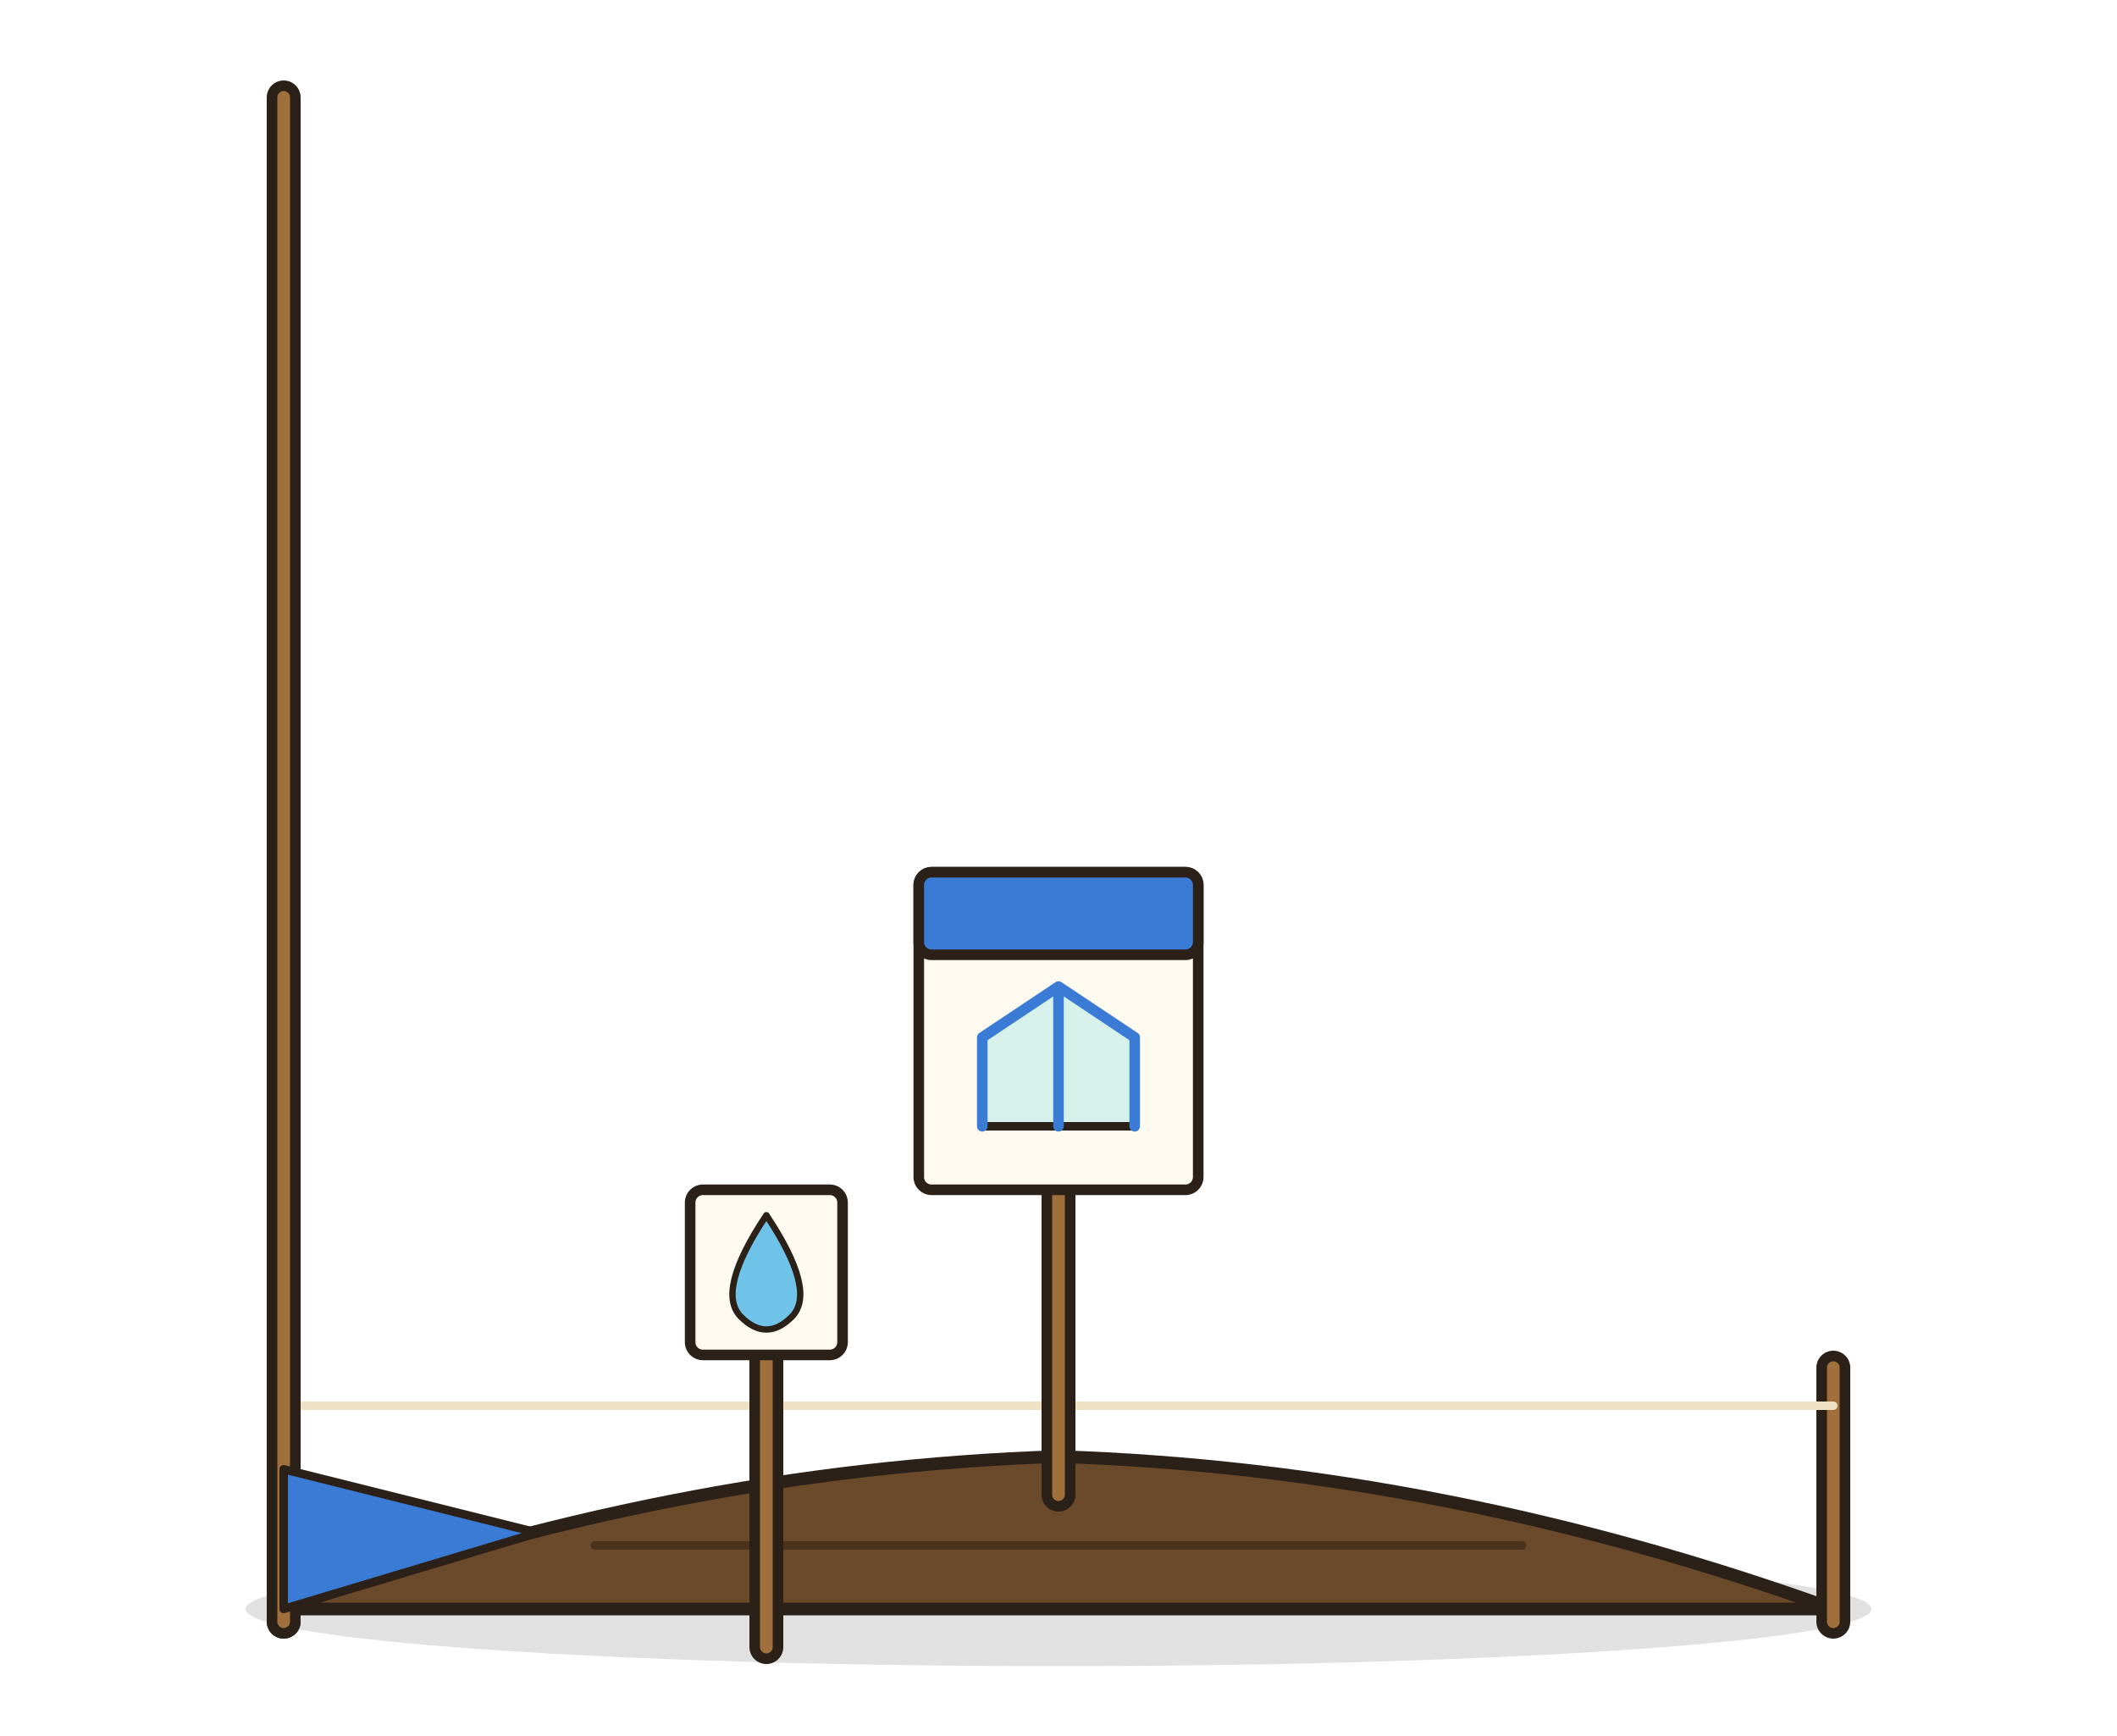
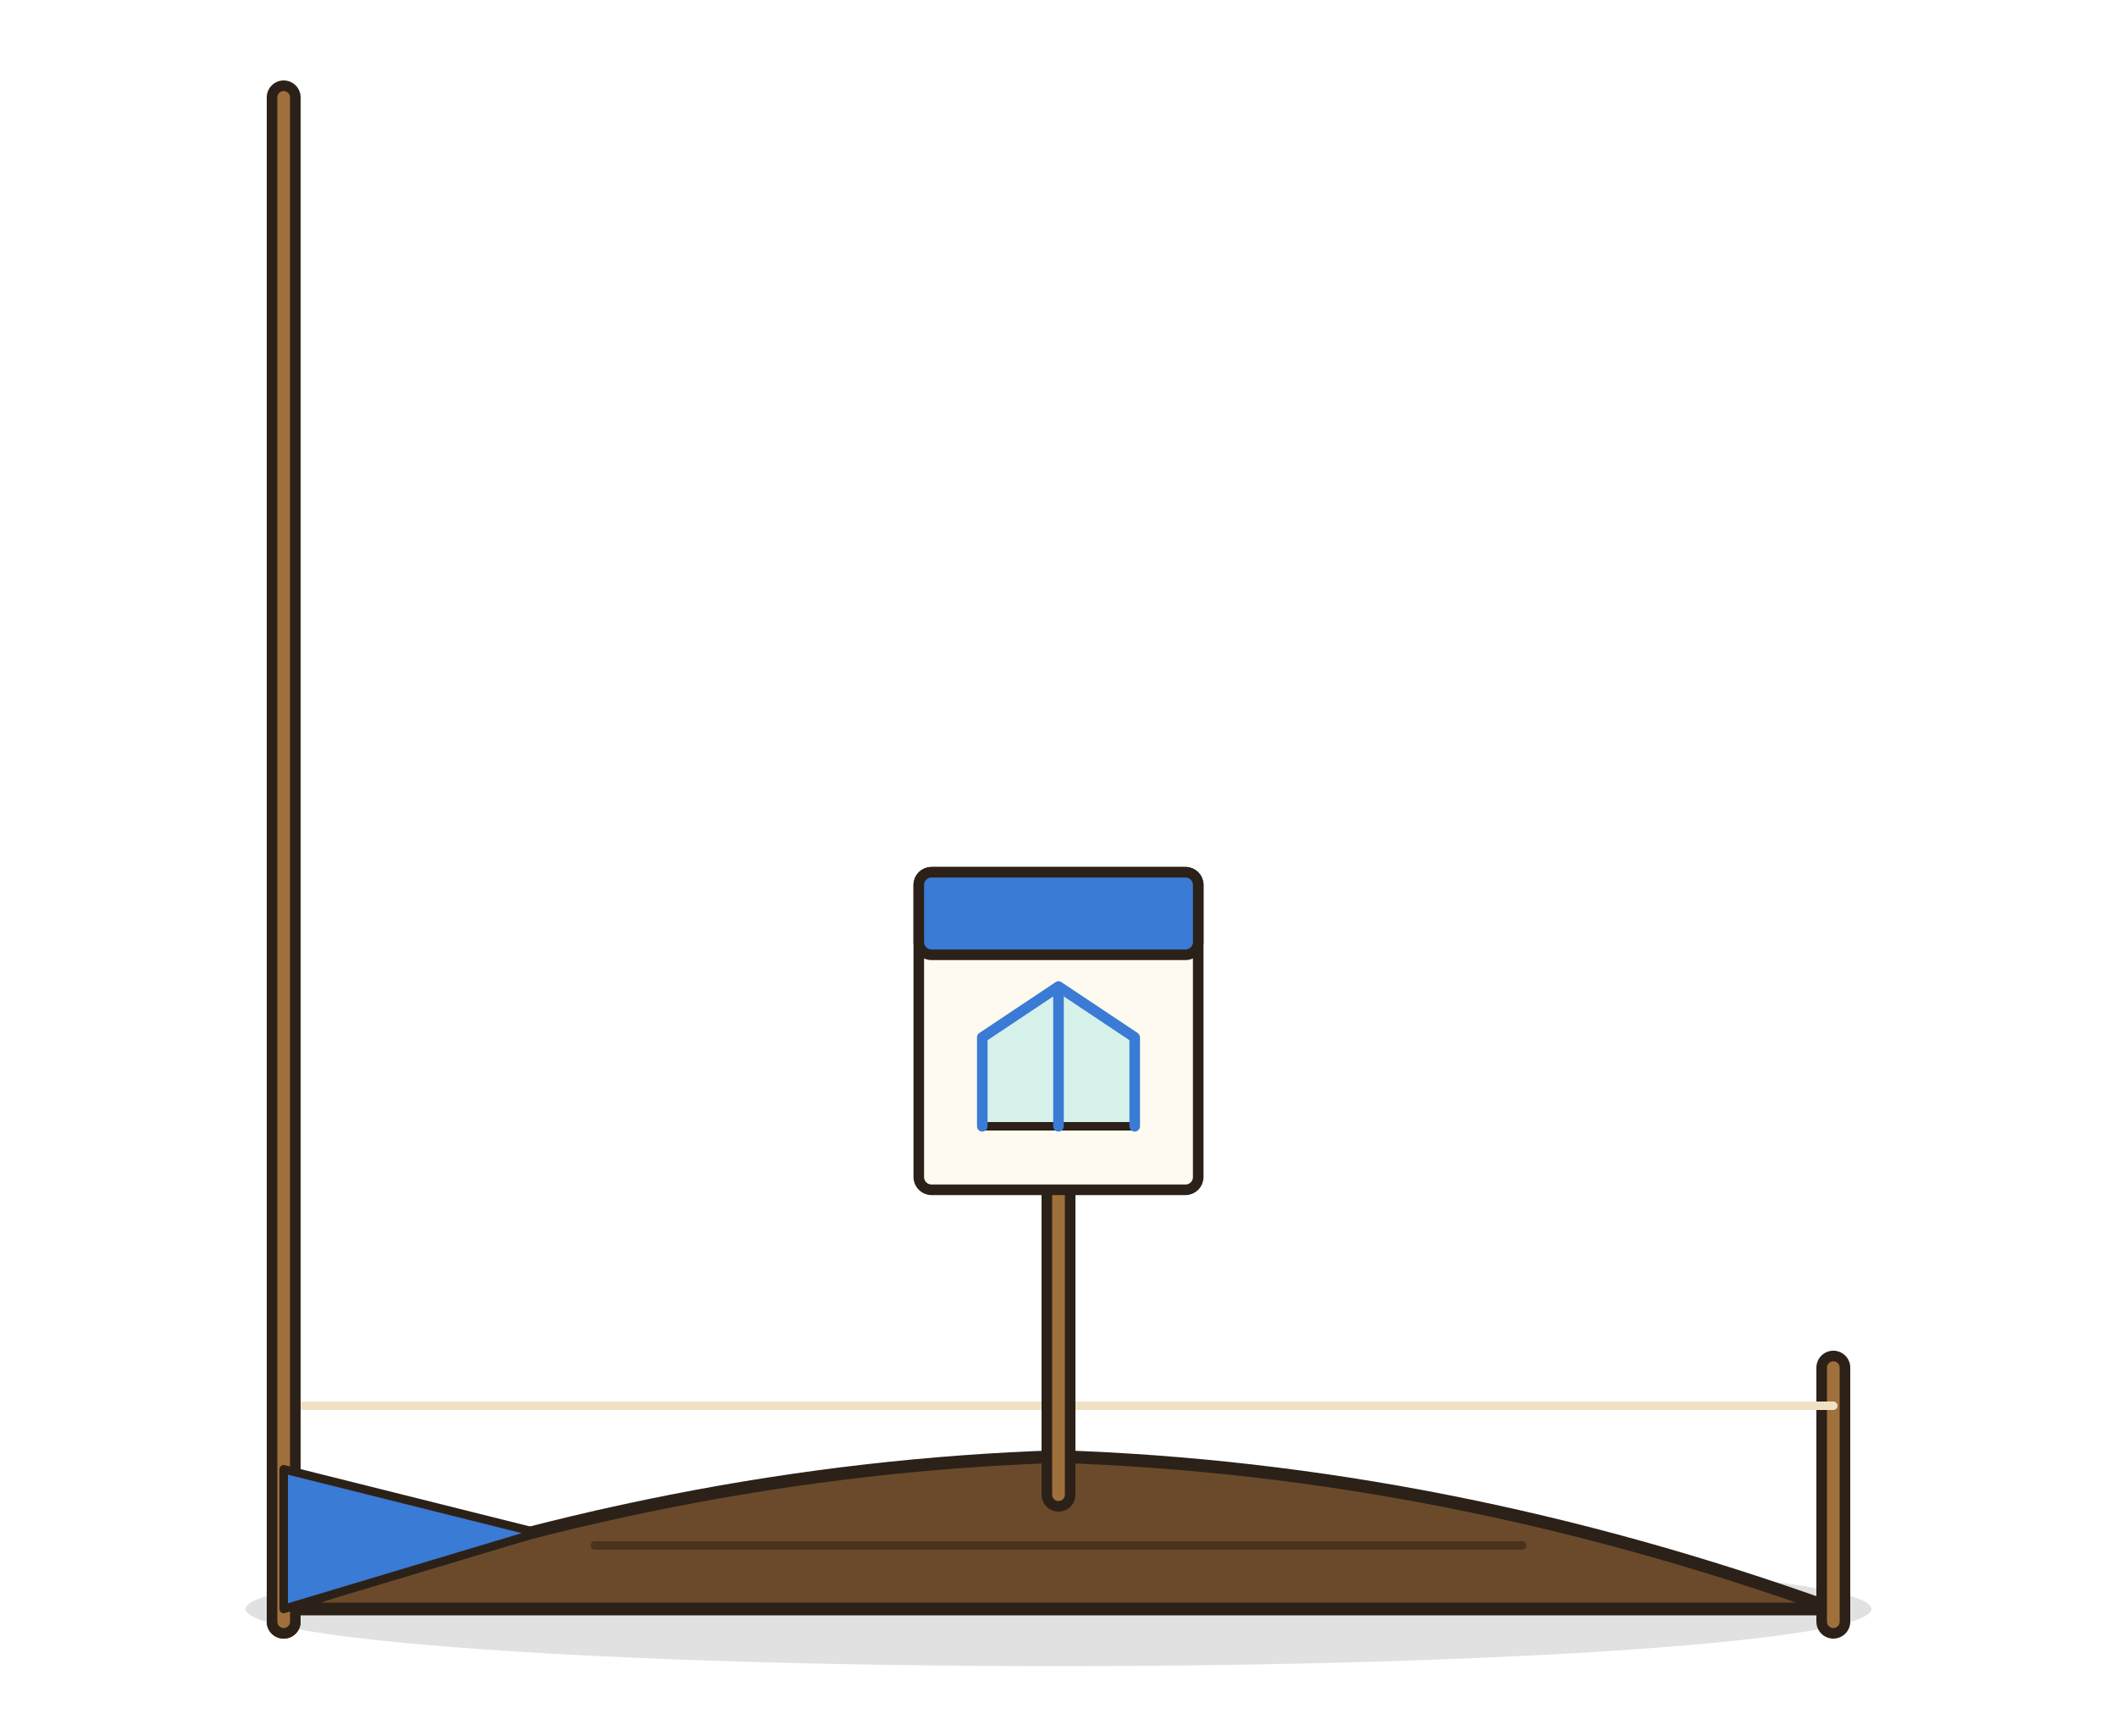
<svg xmlns="http://www.w3.org/2000/svg" viewBox="-250 -380 500 410" width="500" height="410">
  <g>
    <ellipse cx="0" cy="0" rx="192" ry="13.5" fill="#000000" fill-opacity="0.12" />
    <path d="M-183 0 Q-91.5 -33 0 -36 Q91.5 -33 183 0 Z" fill="#6b4a2b" stroke="#2b2118" stroke-width="3" stroke-linejoin="round" stroke-linecap="round" />
    <path d="M-109.5 -15 L109.5 -15" fill="none" stroke="#4a321c" stroke-width="2" stroke-linejoin="round" stroke-linecap="round" />
    <path d="M-183 3 L-183 -57" fill="none" stroke="#2b2118" stroke-width="8" stroke-linejoin="round" stroke-linecap="round" />
    <path d="M-183 3 L-183 -57" fill="none" stroke="#a0703c" stroke-width="3" stroke-linejoin="round" stroke-linecap="round" />
    <path d="M183 3 L183 -57" fill="none" stroke="#2b2118" stroke-width="8" stroke-linejoin="round" stroke-linecap="round" />
    <path d="M183 3 L183 -57" fill="none" stroke="#a0703c" stroke-width="3" stroke-linejoin="round" stroke-linecap="round" />
    <path d="M-183 -48 L183 -48" fill="none" stroke="#efe2c4" stroke-width="2" stroke-linejoin="round" stroke-linecap="round" />
    <path d="M0 -27 L0 -105" fill="none" stroke="#2b2118" stroke-width="8" stroke-linejoin="round" stroke-linecap="round" />
    <path d="M0 -27 L0 -105" fill="none" stroke="#a0703c" stroke-width="3" stroke-linejoin="round" stroke-linecap="round" />
    <rect x="-33" y="-174" width="66" height="75" rx="3" fill="#fffaf0" stroke="#2b2118" stroke-width="2.5" />
    <rect x="-33" y="-174" width="66" height="19.5" rx="3" fill="#3a7bd5" stroke="#2b2118" stroke-width="2.5" />
    <path d="M-18 -114 L-18 -135 L0 -147 L18 -135 L18 -114 Z" fill="#d6f1ea" stroke="#2b2118" stroke-width="2" stroke-linejoin="round" stroke-linecap="round" />
    <path d="M-18 -114 L-18 -135 L0 -147 L18 -135 L18 -114 M0 -147 L0 -114" fill="none" stroke="#3a7bd5" stroke-width="2.5" stroke-linejoin="round" stroke-linecap="round" />
    <path d="M-183 3 L-183 -357" fill="none" stroke="#2b2118" stroke-width="8" stroke-linejoin="round" stroke-linecap="round" />
    <path d="M-183 3 L-183 -357" fill="none" stroke="#a0703c" stroke-width="3" stroke-linejoin="round" stroke-linecap="round" />
    <path d="M-183 -33 L-123 -18 L-183 0 Z" fill="#3a7bd5" stroke="#2b2118" stroke-width="2" stroke-linejoin="round" stroke-linecap="round" />
-     <path d="M-69 9 L-69 -60" fill="none" stroke="#2b2118" stroke-width="8" stroke-linejoin="round" stroke-linecap="round" />
-     <path d="M-69 9 L-69 -60" fill="none" stroke="#a0703c" stroke-width="3" stroke-linejoin="round" stroke-linecap="round" />
-     <rect x="-87" y="-99" width="36" height="39" rx="3" fill="#fffaf0" stroke="#2b2118" stroke-width="2.5" />
-     <path d="M-69 -93 Q-81 -75 -75 -69 Q-69 -63 -63 -69 Q-57 -75 -69 -93 Z" fill="#6fc3e8" stroke="#2b2118" stroke-width="1.5" stroke-linejoin="round" stroke-linecap="round" />
  </g>
</svg>
